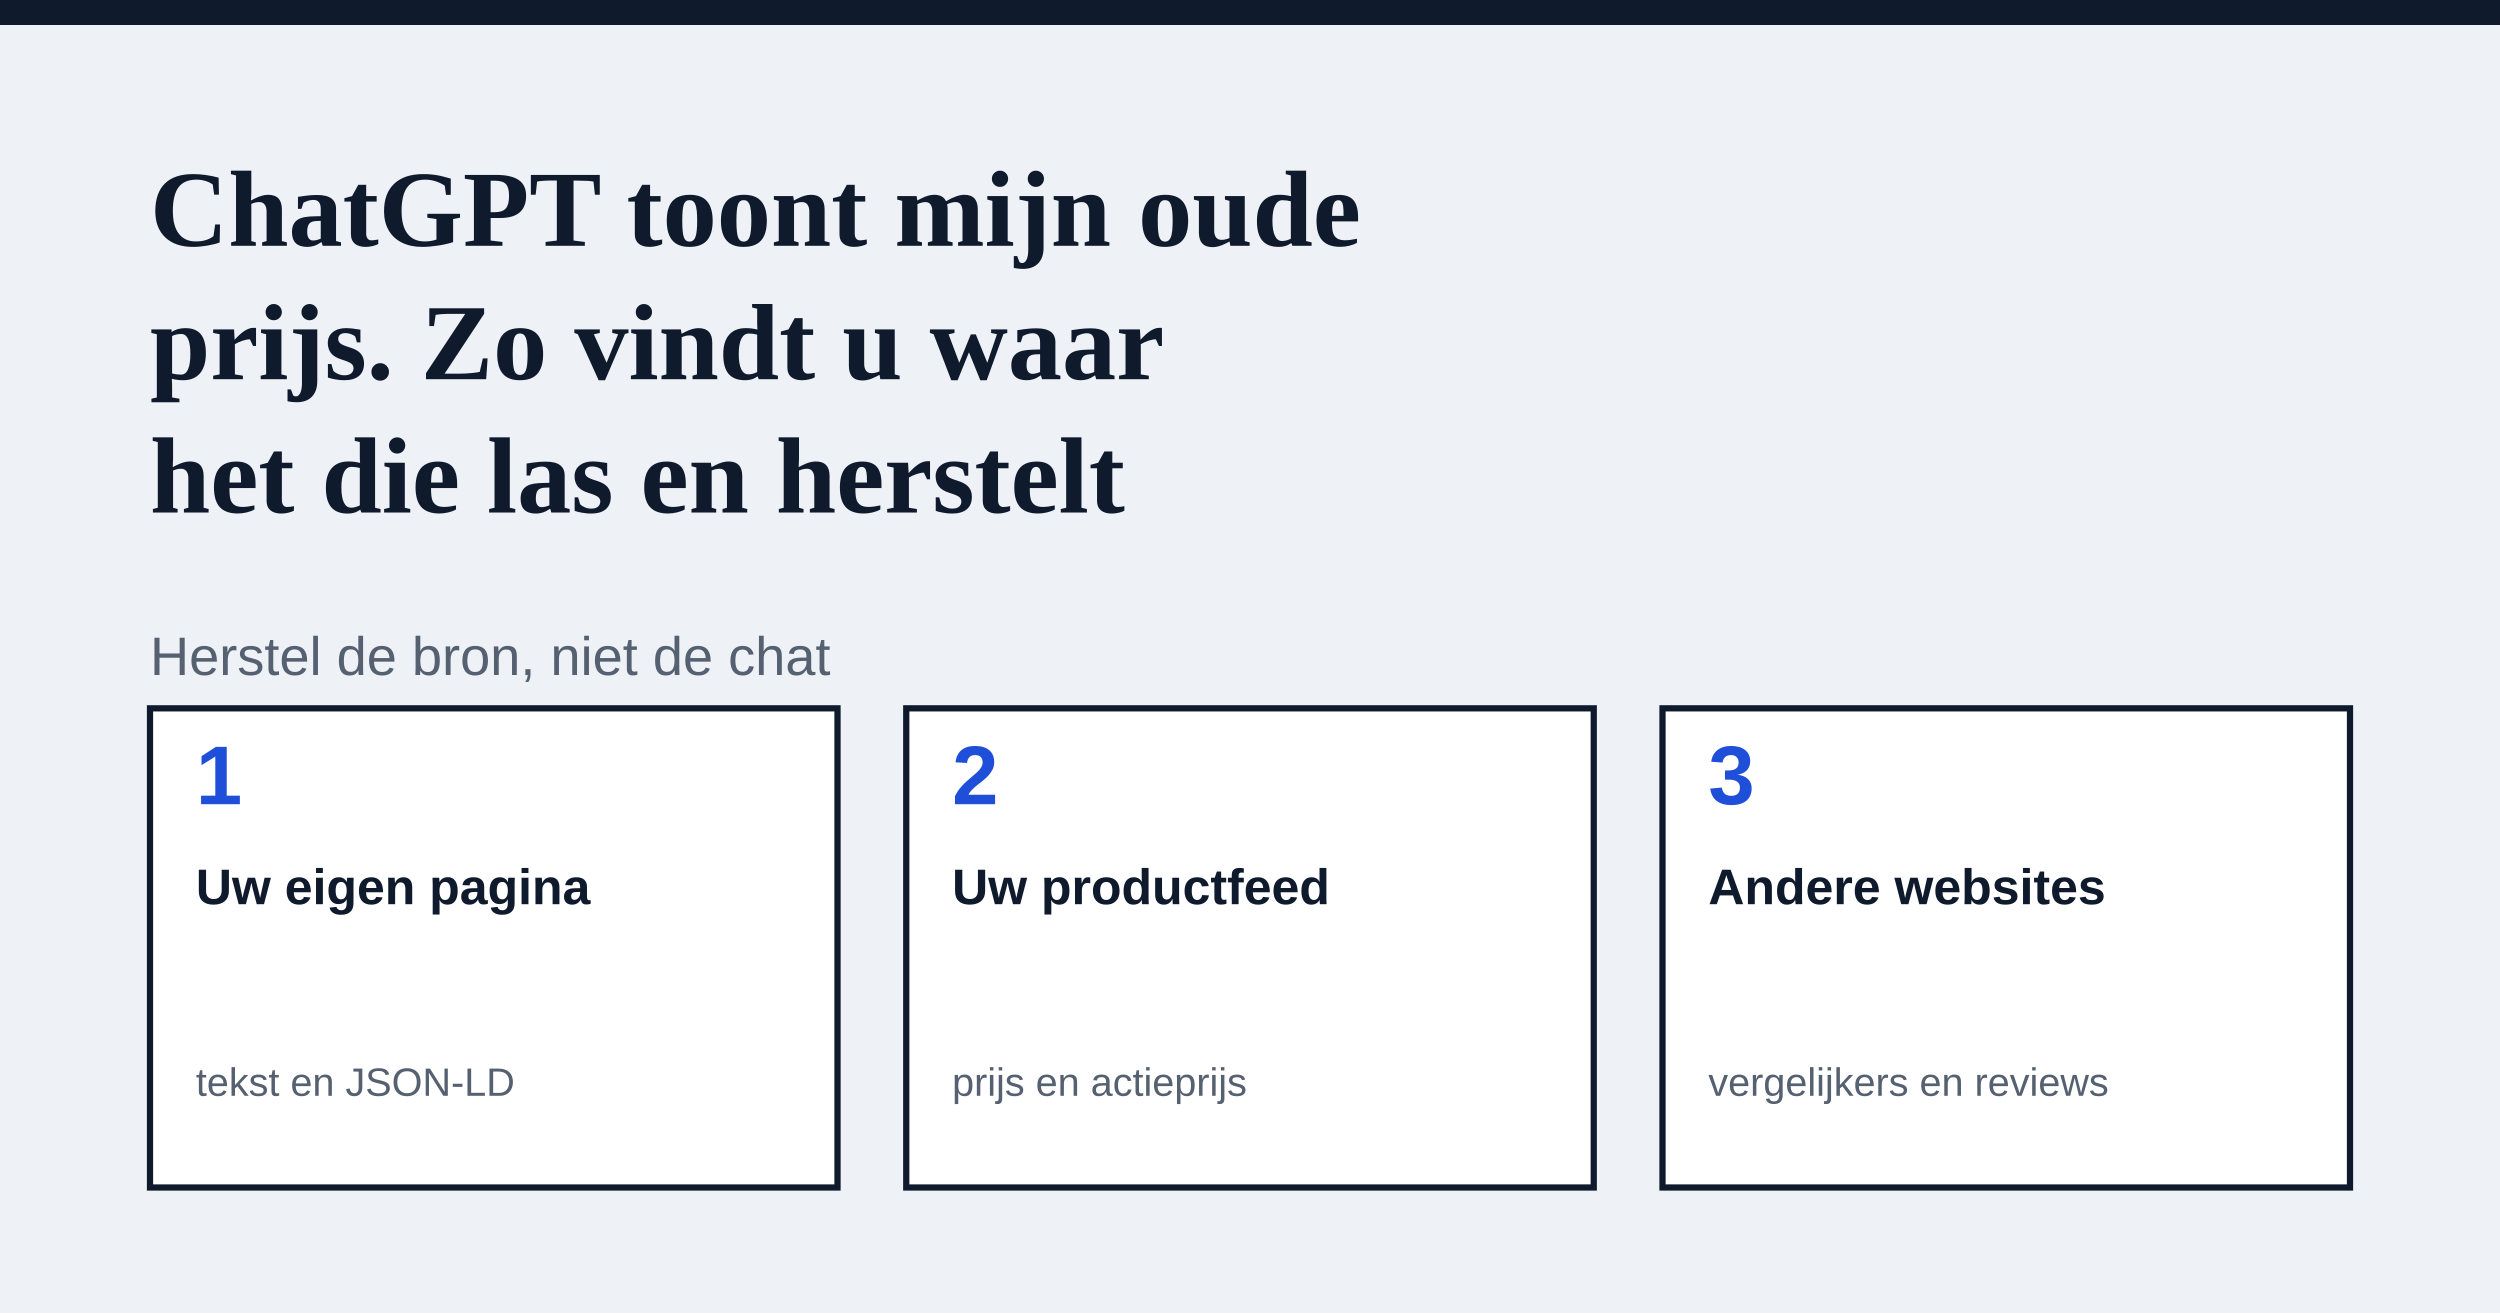
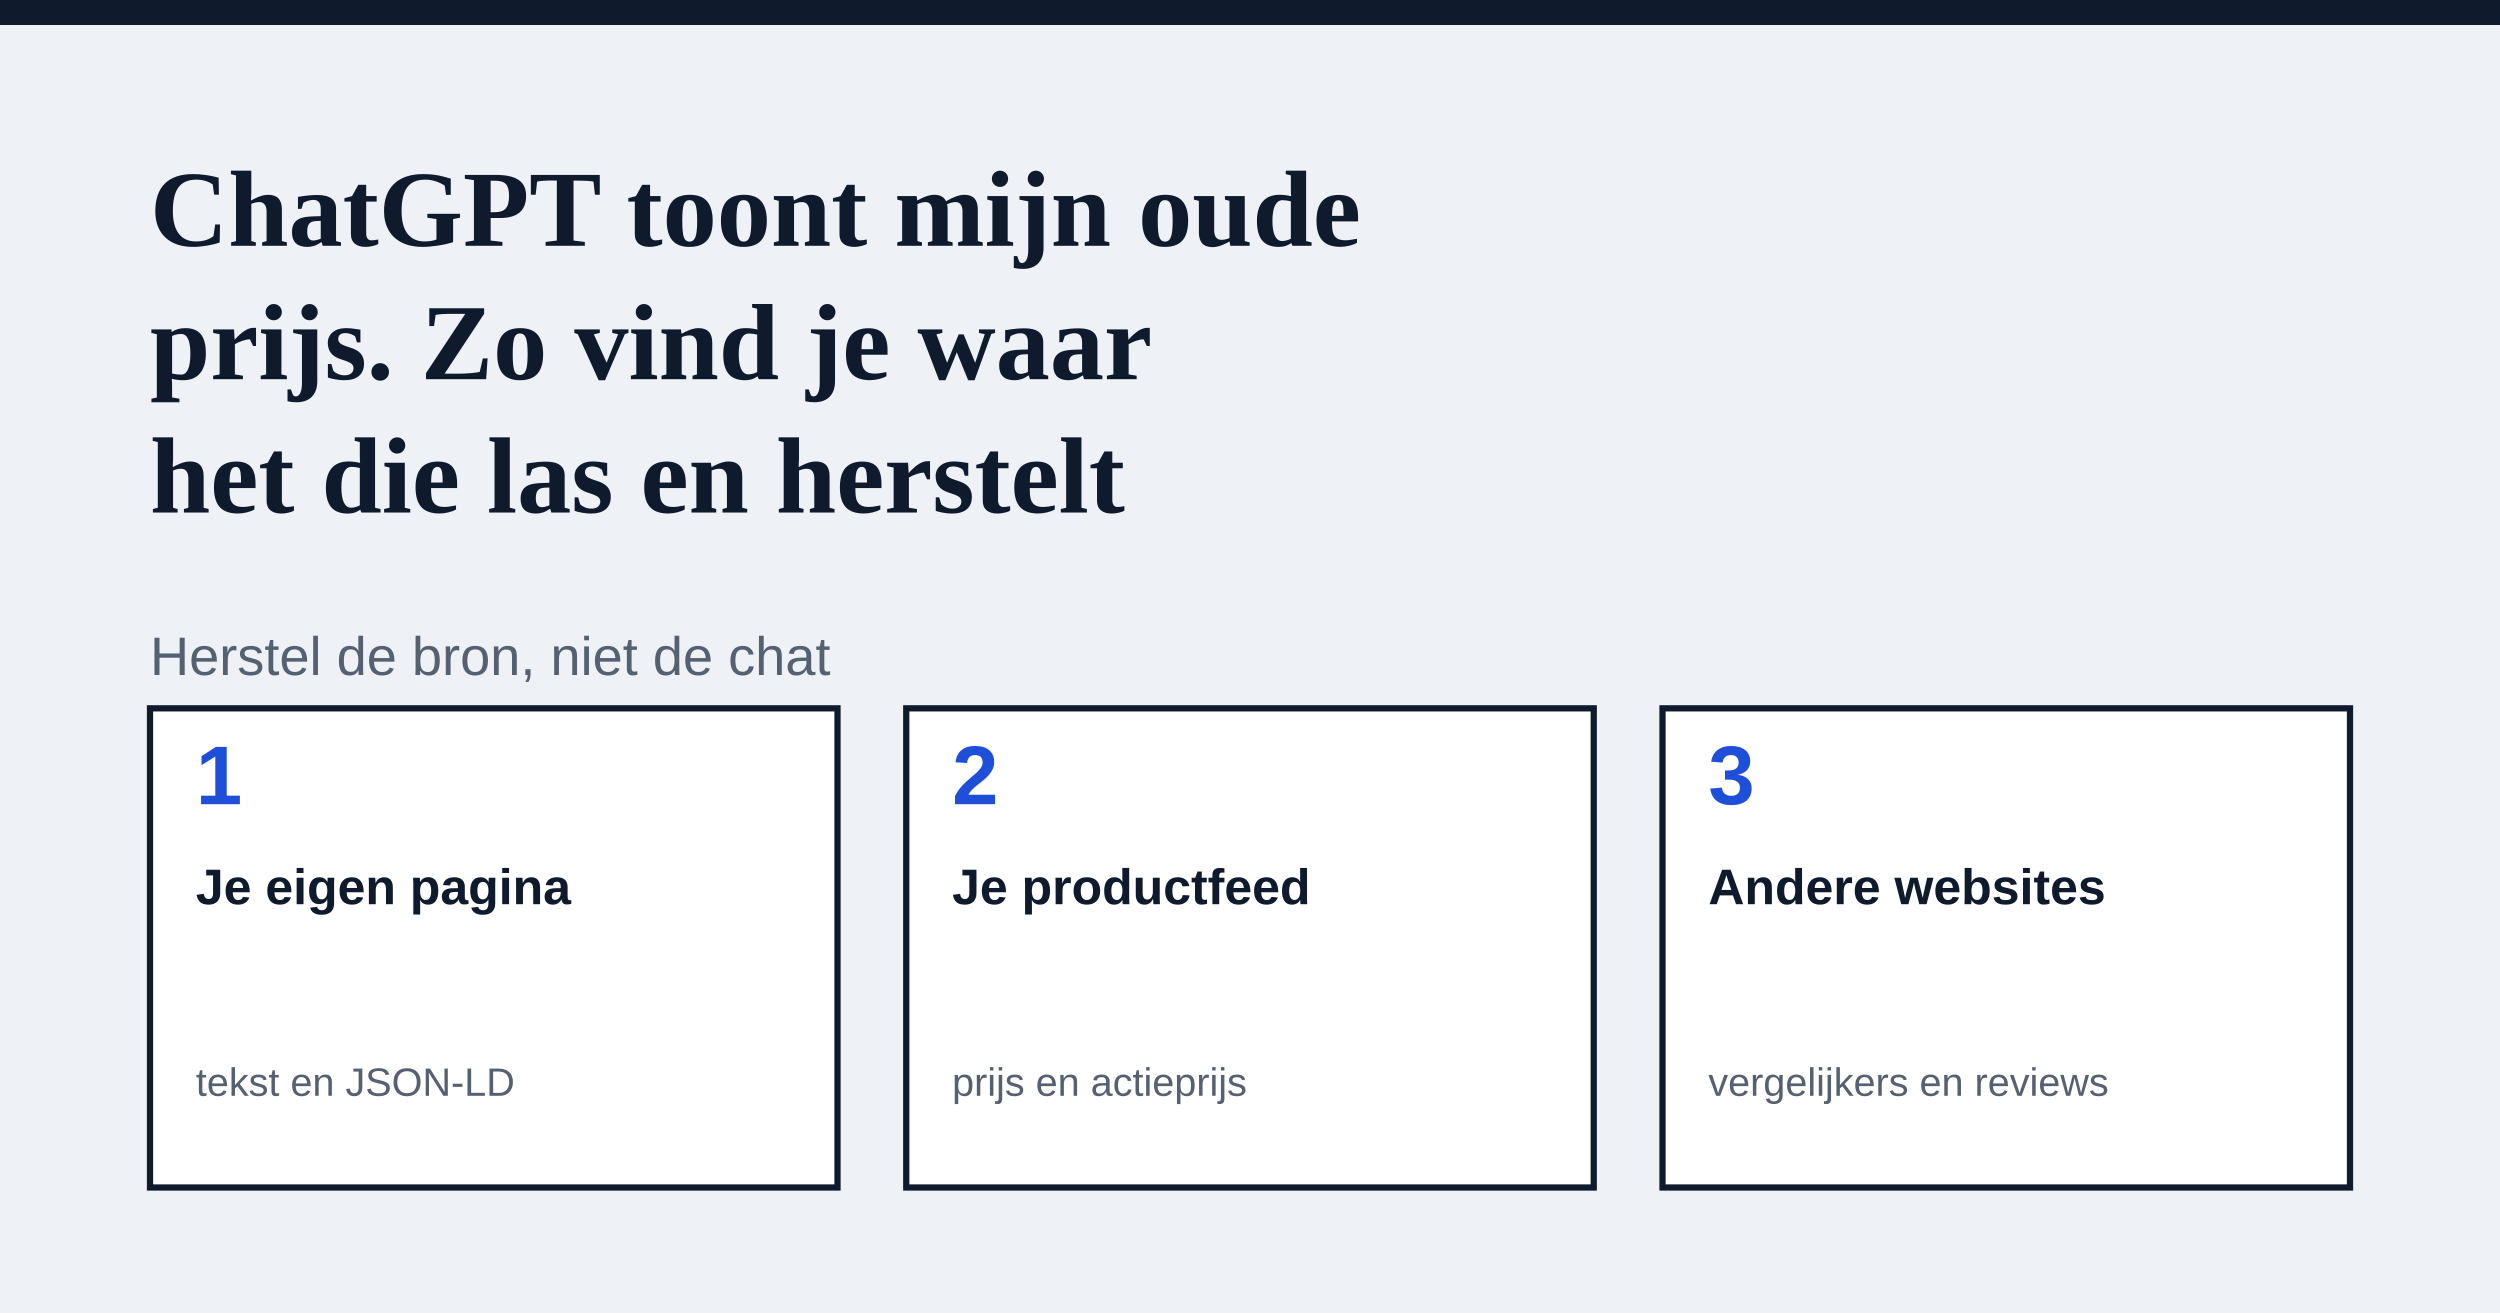
<svg xmlns="http://www.w3.org/2000/svg" viewBox="0 0 1200 630" width="1200" height="630" role="img" aria-labelledby="t d">
  <rect width="1200" height="630" fill="#EEF2F7" />
  <rect width="1200" height="12" fill="#0F1B2D" />
  <text x="72" y="118" font-family="Georgia,'Times New Roman',serif" font-size="52" font-weight="600" fill="#0F1B2D">ChatGPT toont mijn oude</text>
-   <text x="72" y="182" font-family="Georgia,'Times New Roman',serif" font-size="52" font-weight="600" fill="#0F1B2D">prijs. Zo vindt u waar</text>
+   <text x="72" y="182" font-family="Georgia,'Times New Roman',serif" font-size="52" font-weight="600" fill="#0F1B2D">prijs. Zo vind je waar</text>
  <text x="72" y="246" font-family="Georgia,'Times New Roman',serif" font-size="52" font-weight="600" fill="#0F1B2D">het die las en herstelt</text>
  <text x="72" y="324" font-family="system-ui,Arial,sans-serif" font-size="26" fill="#556070">Herstel de bron, niet de chat</text>
  <g font-family="system-ui,Arial,sans-serif" fill="#0F1B2D">
    <rect x="72" y="340" width="330" height="230" fill="#fff" stroke="#0F1B2D" stroke-width="3" />
    <text x="94" y="386" font-size="40" font-weight="600" fill="#1F4FD8">1</text>
-     <text x="94" y="434" font-size="24" font-weight="600">Uw eigen pagina</text>
+     <text x="94" y="434" font-size="24" font-weight="600">Je eigen pagina</text>
    <text x="94" y="526" font-size="19" fill="#556070">tekst en JSON-LD</text>
    <rect x="435" y="340" width="330" height="230" fill="#fff" stroke="#0F1B2D" stroke-width="3" />
    <text x="457" y="386" font-size="40" font-weight="600" fill="#1F4FD8">2</text>
-     <text x="457" y="434" font-size="24" font-weight="600">Uw productfeed</text>
+     <text x="457" y="434" font-size="24" font-weight="600">Je productfeed</text>
    <text x="457" y="526" font-size="19" fill="#556070">prijs en actieprijs</text>
    <rect x="798" y="340" width="330" height="230" fill="#fff" stroke="#0F1B2D" stroke-width="3" />
    <text x="820" y="386" font-size="40" font-weight="600" fill="#1F4FD8">3</text>
    <text x="820" y="434" font-size="24" font-weight="600">Andere websites</text>
    <text x="820" y="526" font-size="19" fill="#556070">vergelijkers en reviews</text>
  </g>
</svg>
